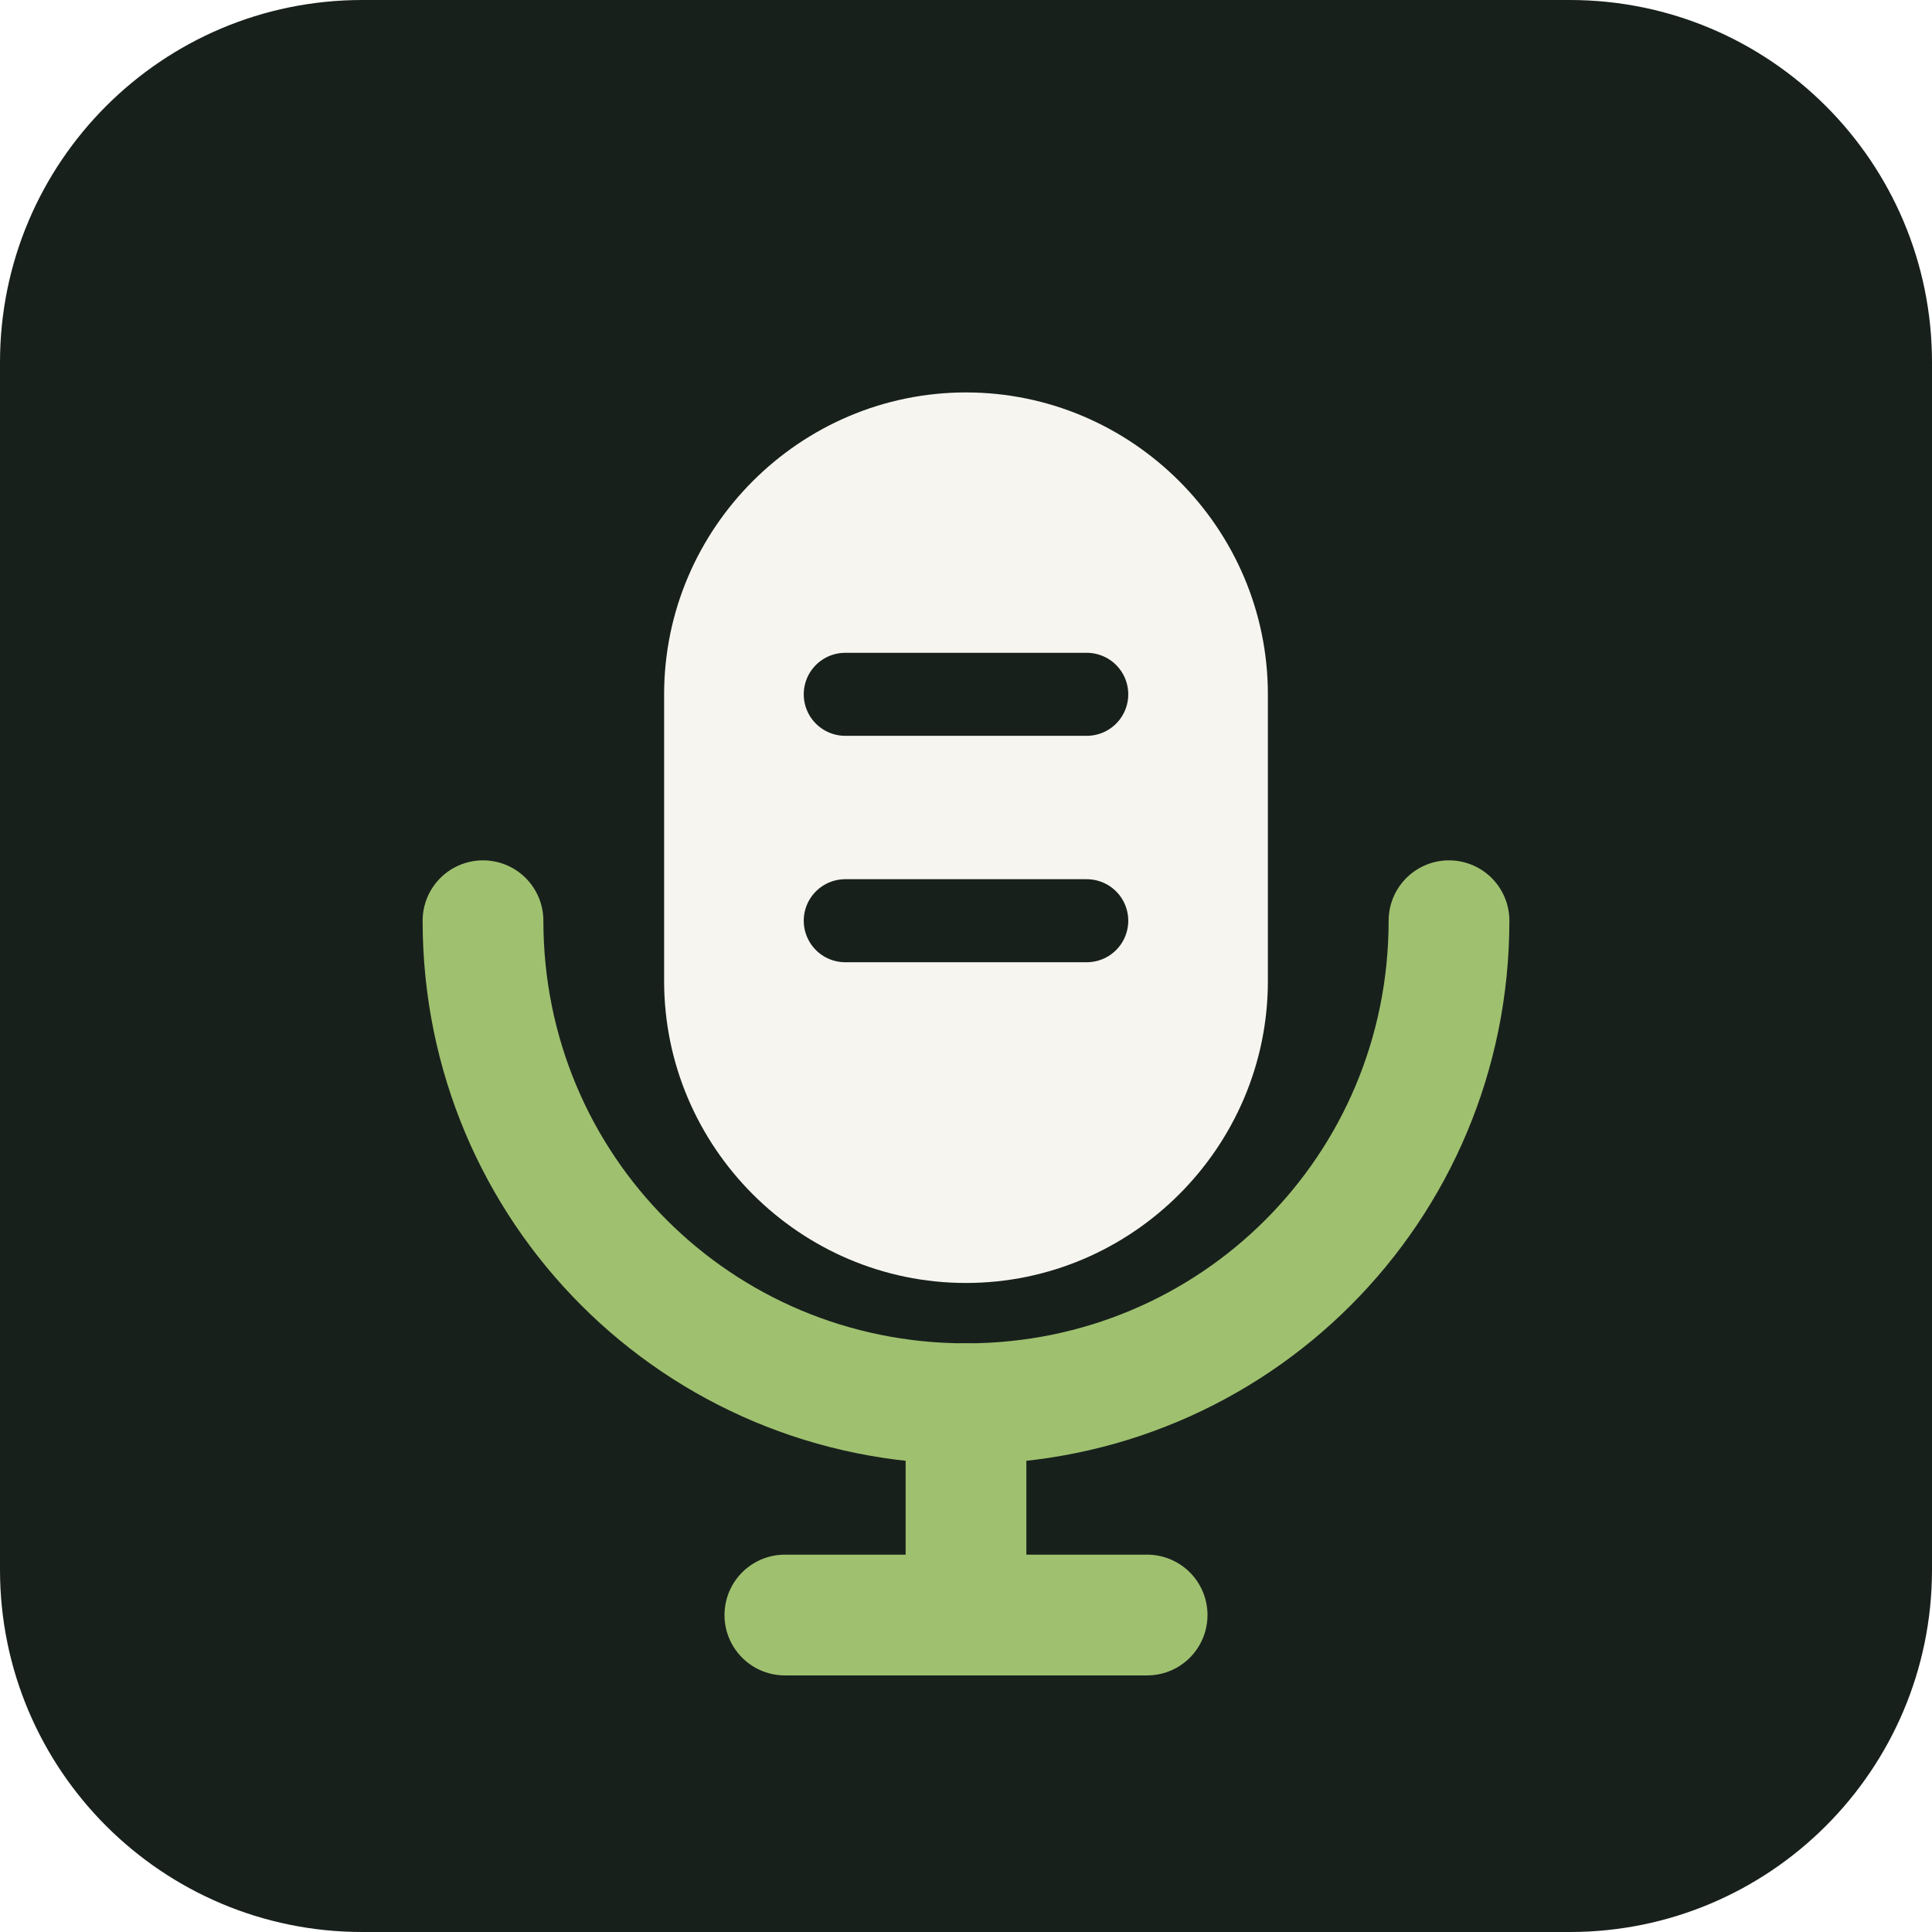
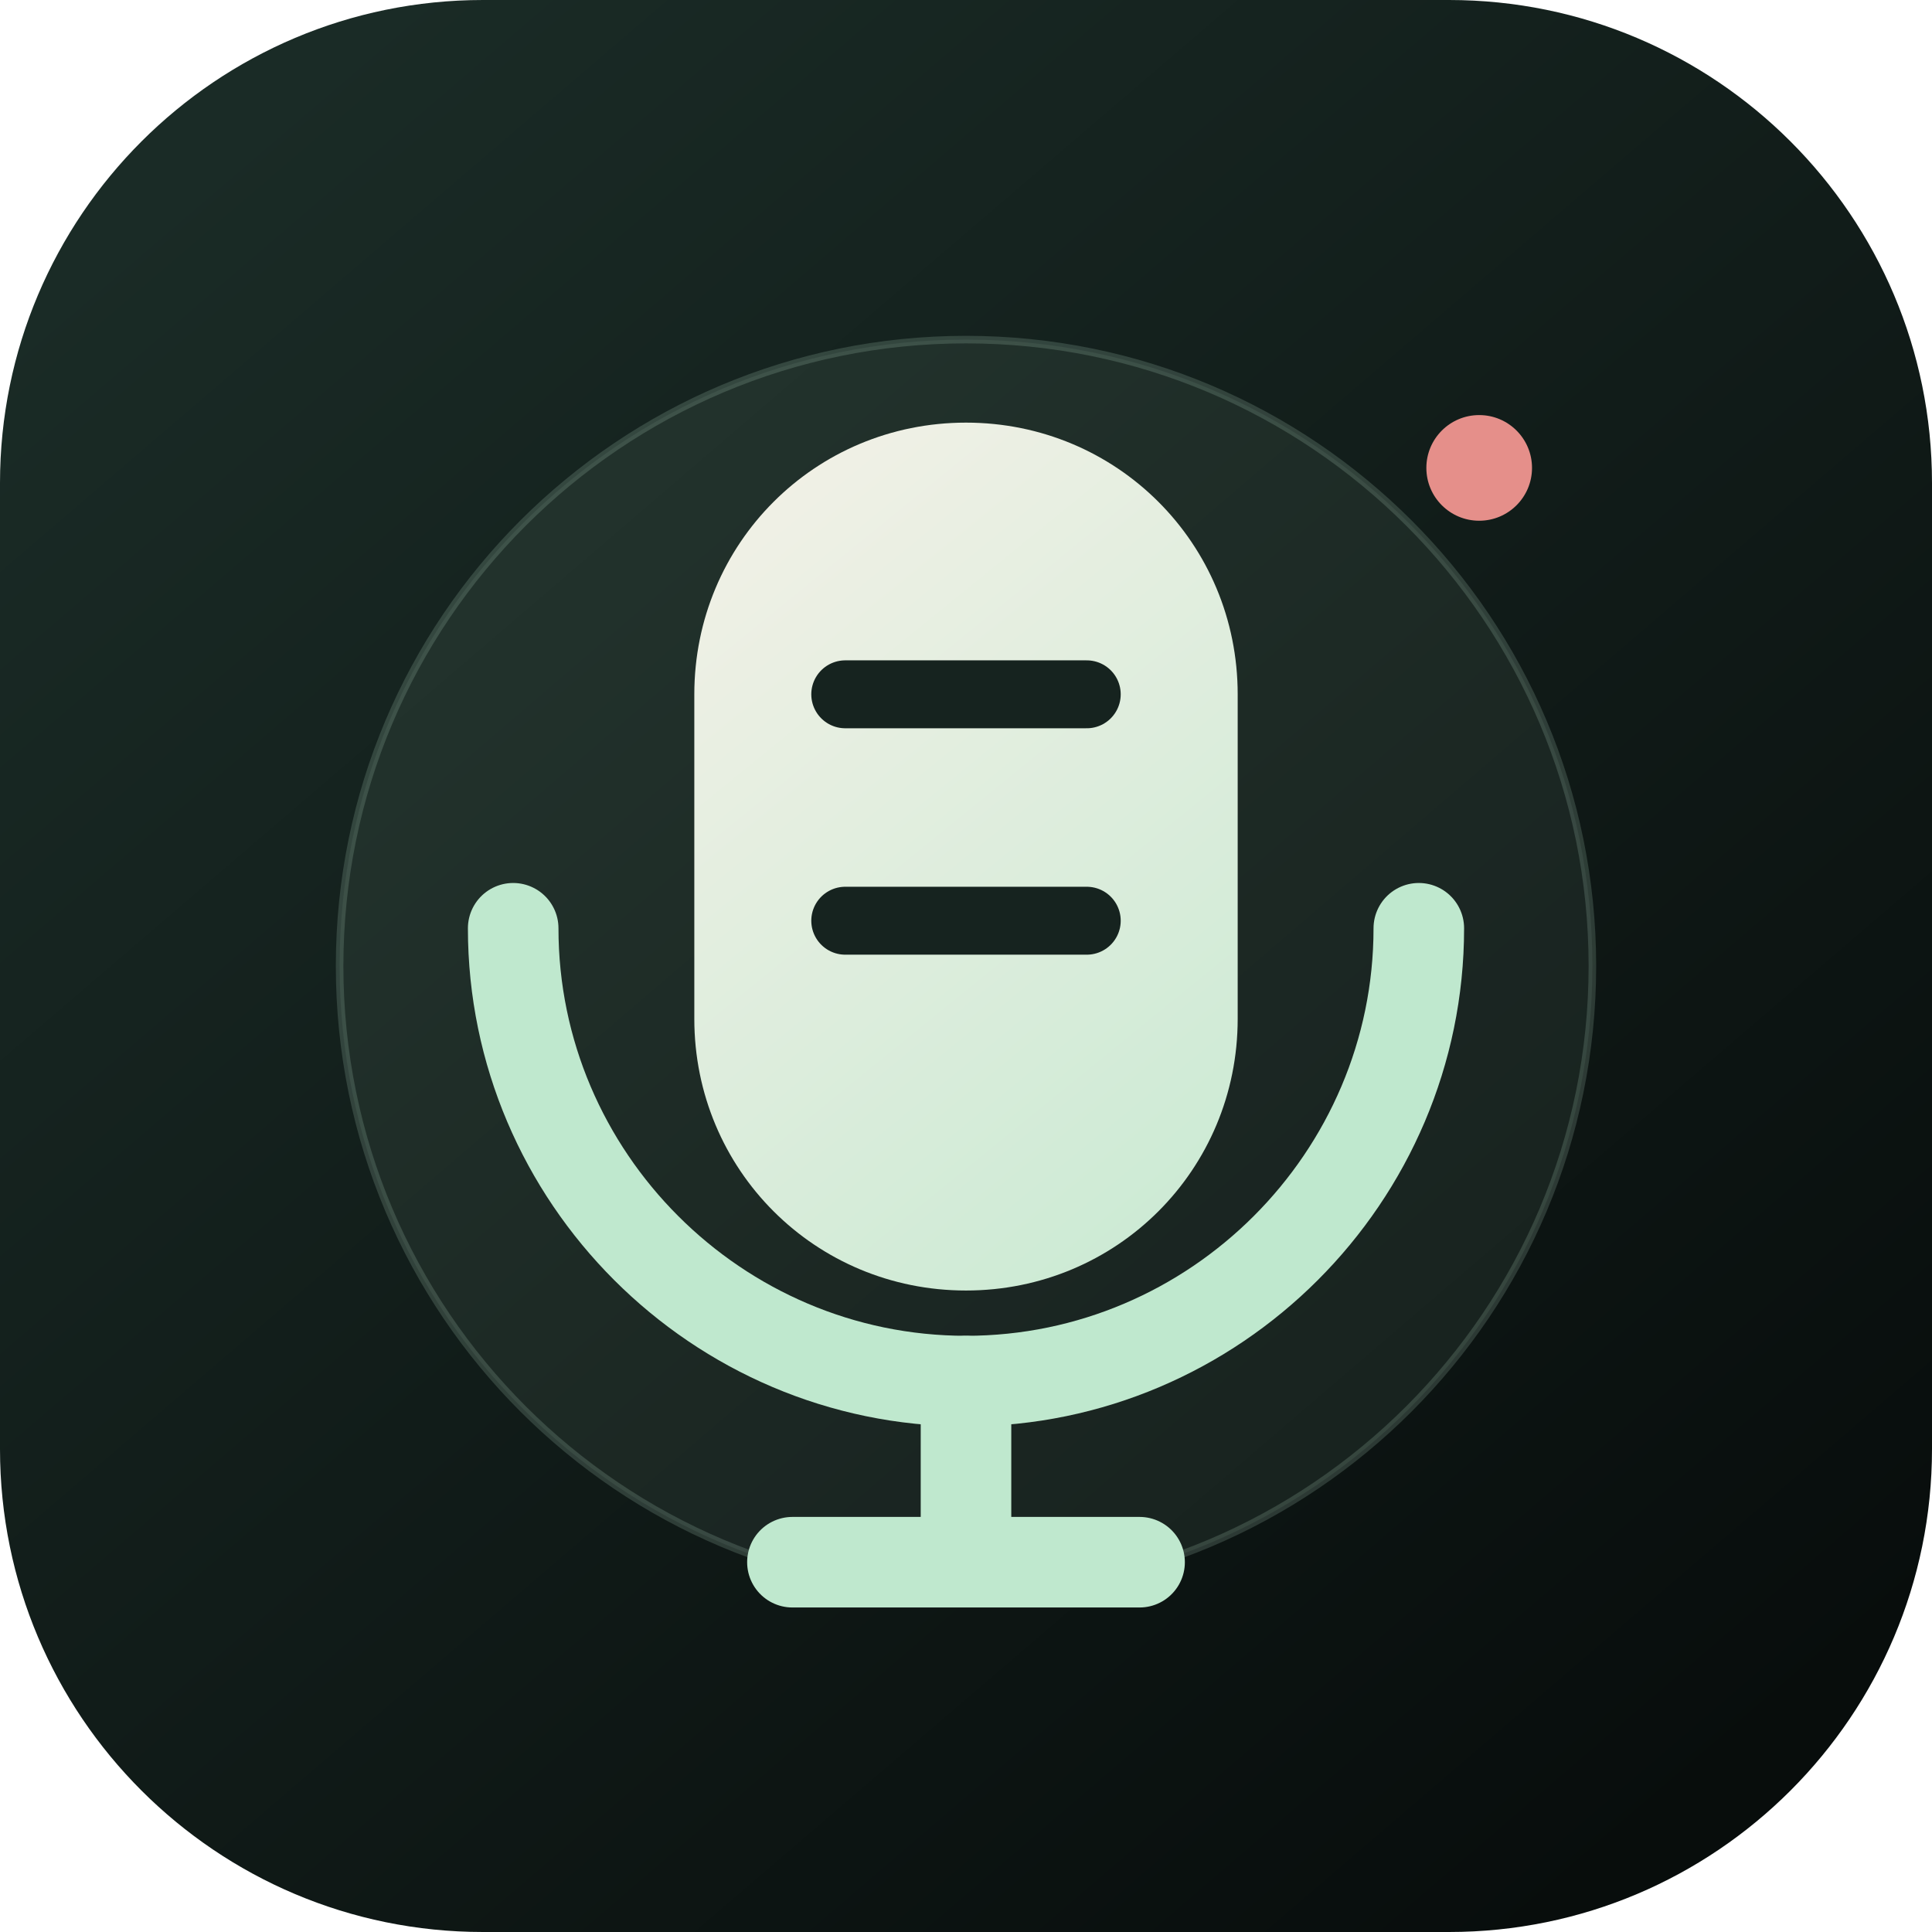
<svg xmlns="http://www.w3.org/2000/svg" viewBox="0 0 512 512">
-   <rect width="512" height="512" rx="96" fill="#18201c" />
-   <path d="M256 104c-44 0-80 36-80 80v76c0 44 36 80 80 80s80-36 80-80v-76c0-44-36-80-80-80Z" fill="#f6f5f0" />
-   <path d="M128 244c0 71 57 128 128 128s128-57 128-128" fill="none" stroke="#9fc16f" stroke-width="32" stroke-linecap="round" />
-   <path d="M256 372v56M208 428h96" fill="none" stroke="#9fc16f" stroke-width="32" stroke-linecap="round" />
-   <path d="M224 184h64M224 244h64" fill="none" stroke="#18201c" stroke-width="22" stroke-linecap="round" />
+   <defs>
+     <linearGradient id="bg" x1="64" y1="32" x2="448" y2="480" gradientUnits="userSpaceOnUse">
+       <stop stop-color="#1a2b26" />
+       <stop offset="1" stop-color="#080d0c" />
+     </linearGradient>
+     <linearGradient id="signal" x1="160" y1="128" x2="368" y2="384" gradientUnits="userSpaceOnUse">
+       <stop stop-color="#f5f1e8" />
+       <stop offset="1" stop-color="#bfe8ce" />
+     </linearGradient>
+   </defs>
+   <rect width="512" height="512" rx="128" fill="url(#bg)" />
+   <circle cx="256" cy="256" r="166" fill="#bfe8ce" fill-opacity=".07" stroke="#bfe8ce" stroke-opacity=".18" stroke-width="2" />
+   <path d="M256 112c-40 0-72 32-72 72v86c0 40 32 72 72 72s72-32 72-72v-86c0-40-32-72-72-72Z" fill="url(#signal)" />
+   <path d="M136 246c0 66 54 120 120 120s120-54 120-120" fill="none" stroke="#bfe8ce" stroke-width="24" stroke-linecap="round" />
+   <path d="M256 366v48M210 414h92" fill="none" stroke="#bfe8ce" stroke-width="24" stroke-linecap="round" />
+   <path d="M224 184h64M224 244h64" fill="none" stroke="#16231f" stroke-width="18" stroke-linecap="round" />
+   <circle cx="392" cy="124" r="14" fill="#e58f8a" />
</svg>
